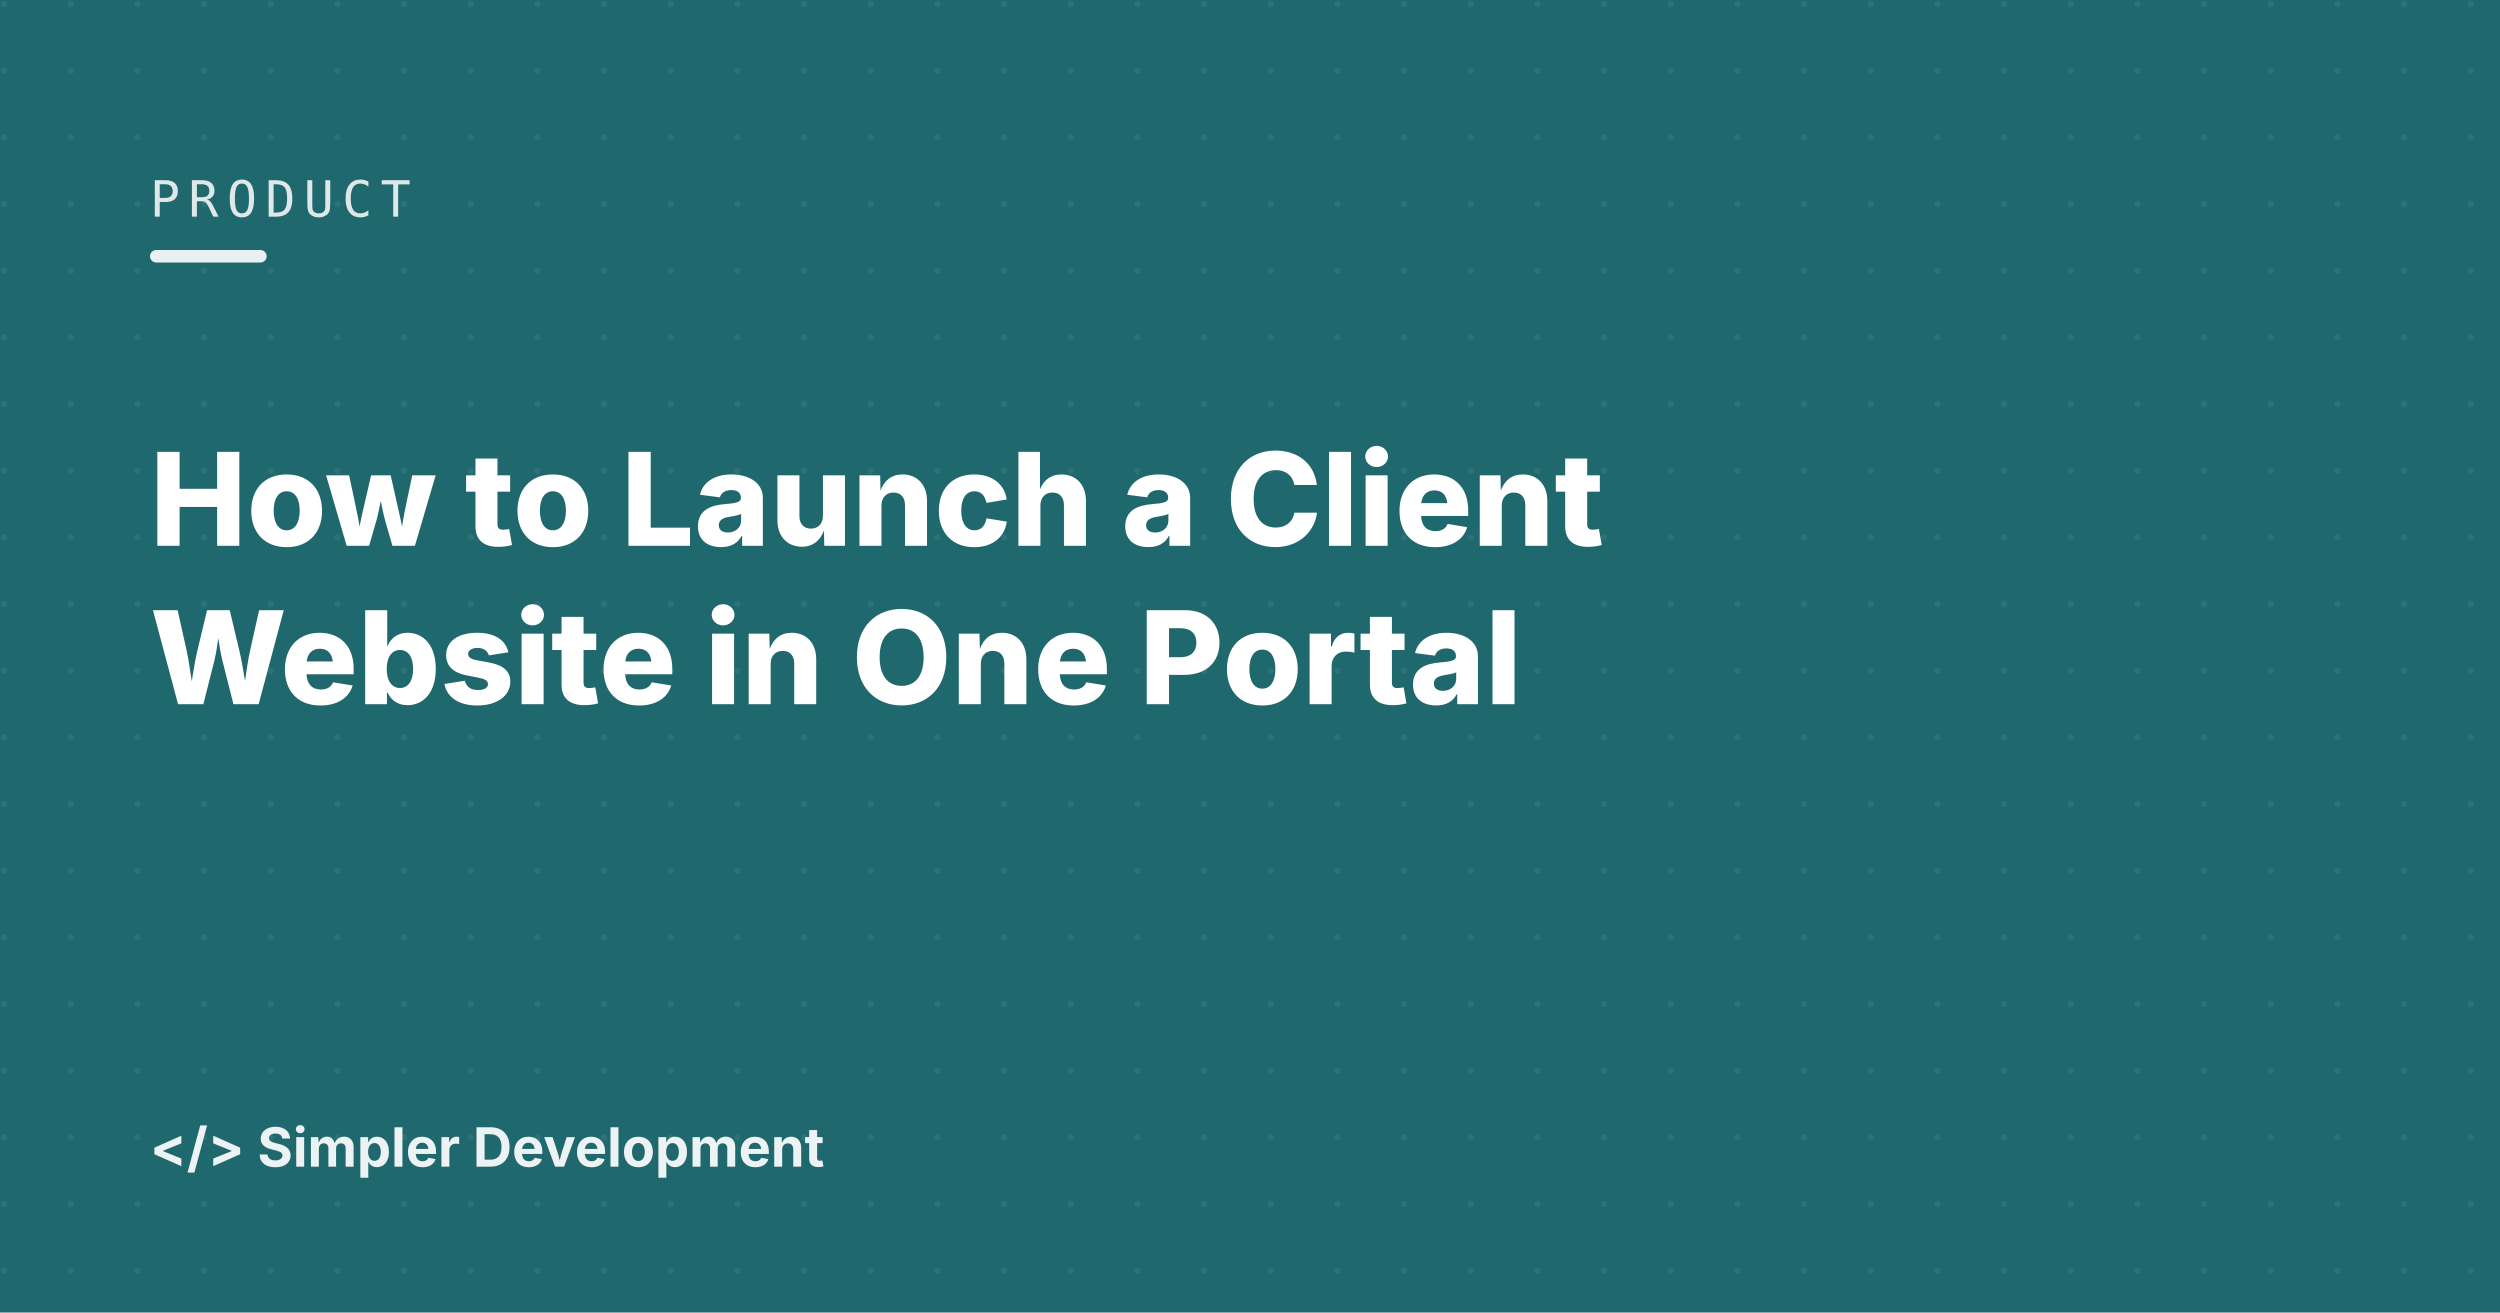
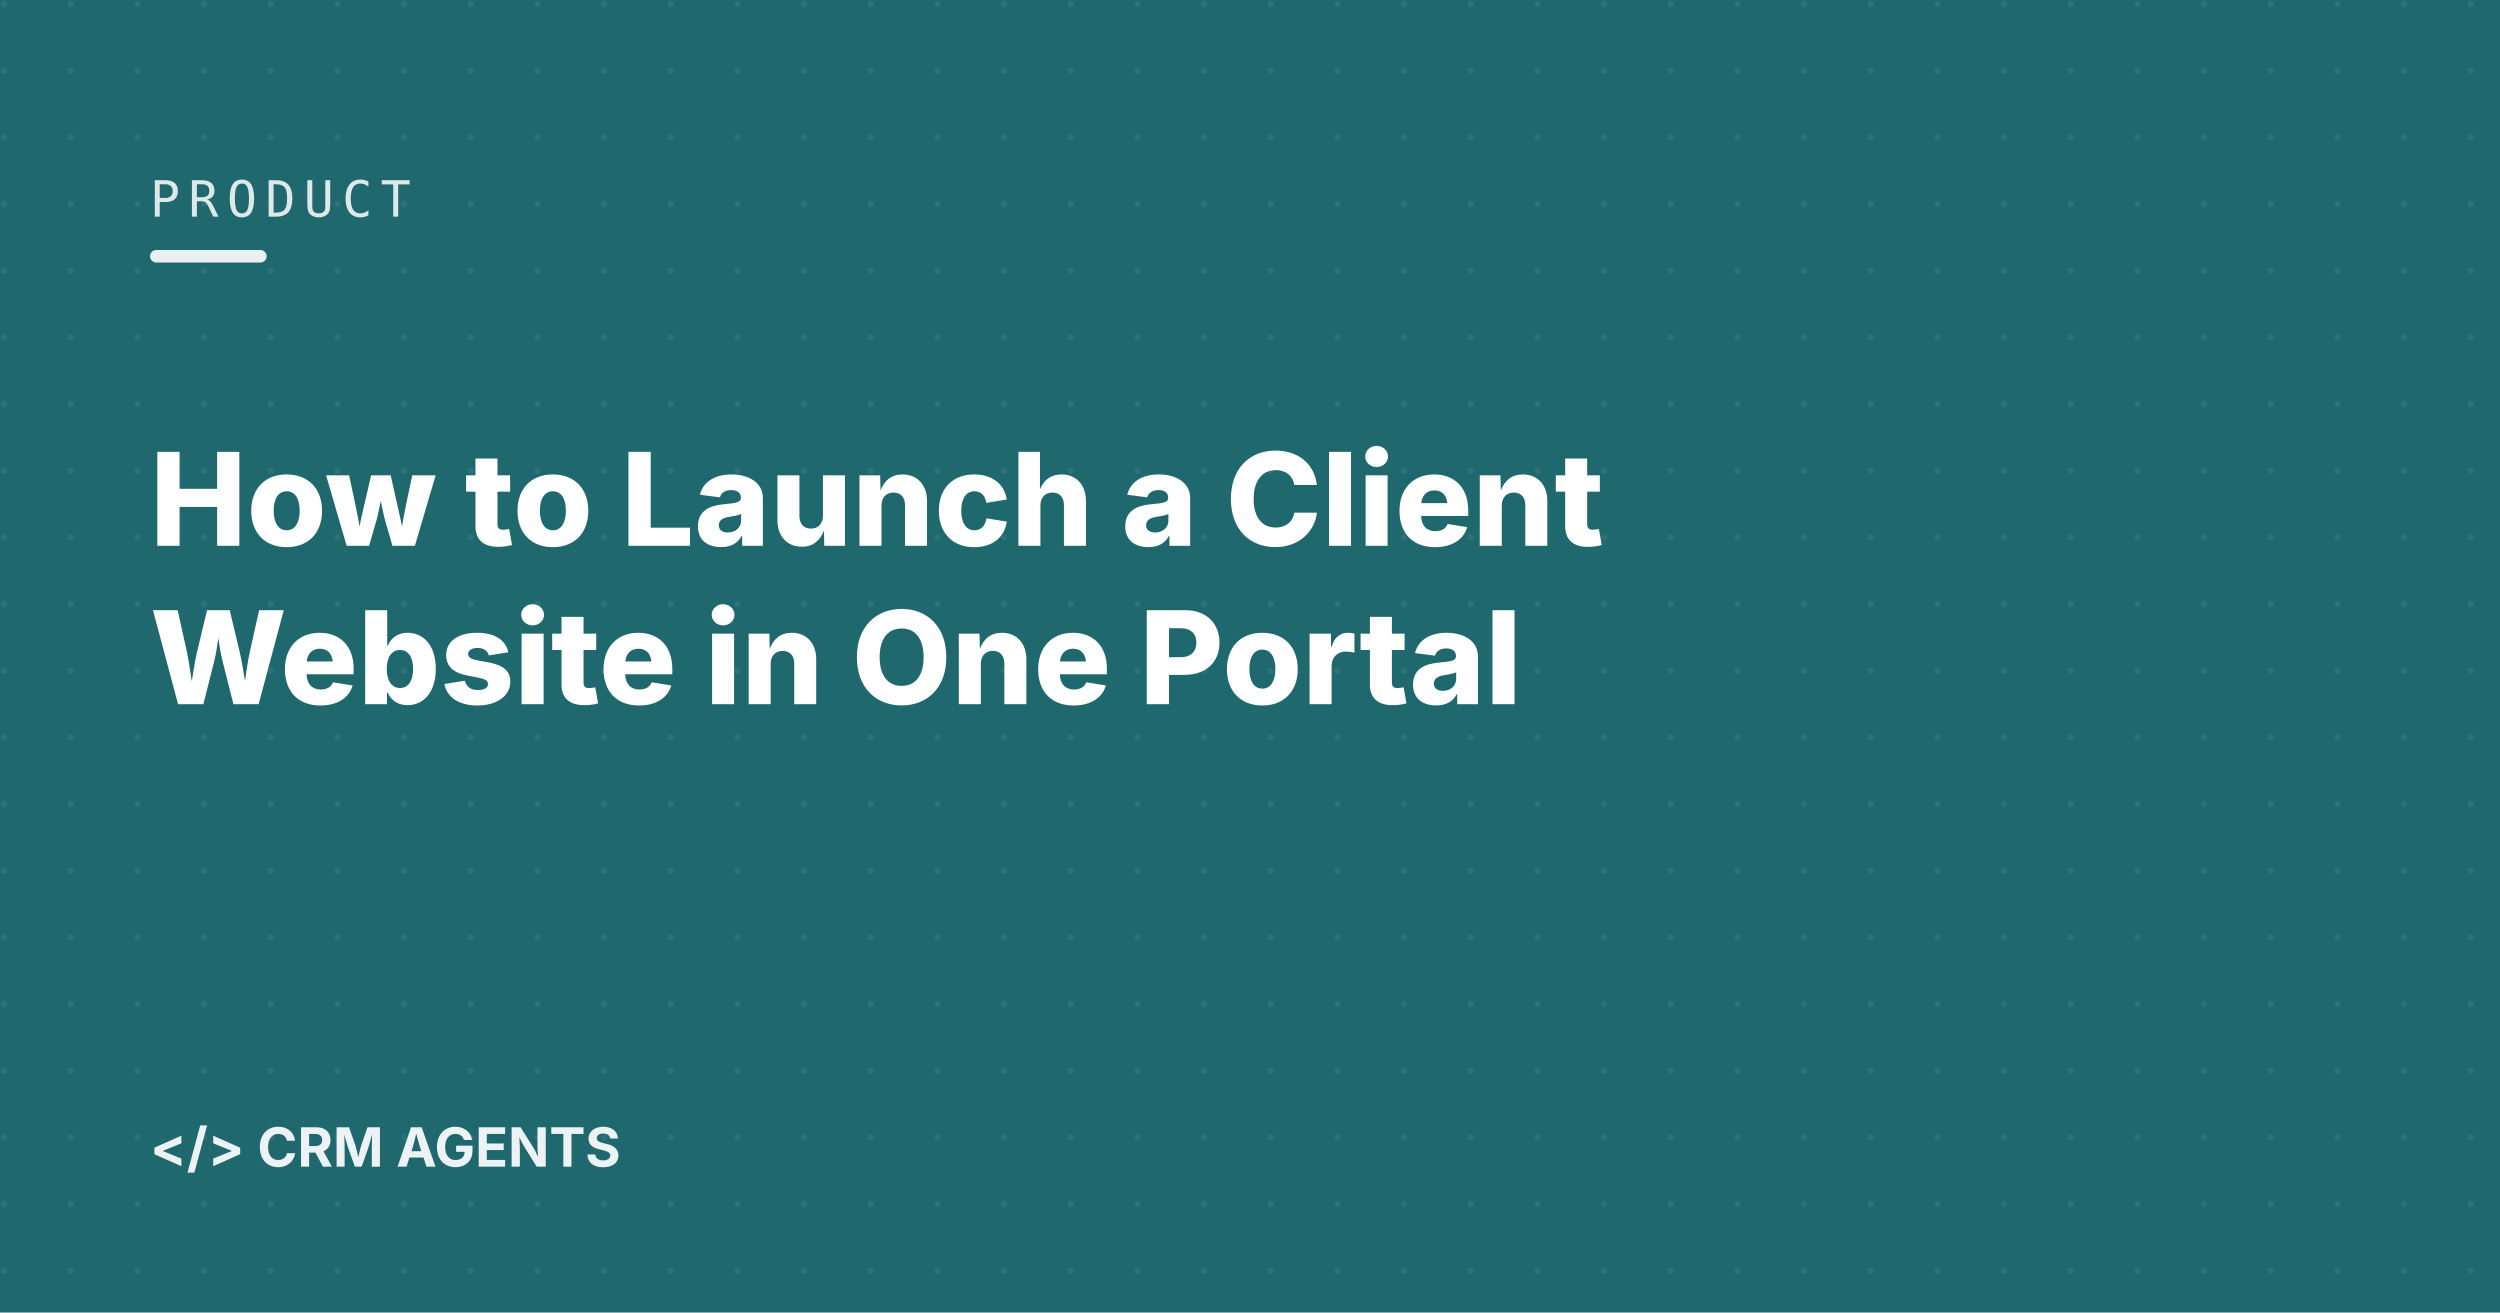
<svg xmlns="http://www.w3.org/2000/svg" width="1200" height="630" viewBox="0 0 1200 630" role="img" aria-label="How to Launch a Client Website in One Portal">
  <defs>
    <linearGradient id="bg" x1="0" y1="0" x2="1" y2="1">
      <stop offset="0" stop-color="#1F686E" />
      <stop offset="1" stop-color="#1F686E" />
    </linearGradient>
    <pattern id="dots" width="32" height="32" patternUnits="userSpaceOnUse">
      <circle cx="2" cy="2" r="1.5" fill="#ffffff" opacity="0.07" />
    </pattern>
  </defs>
  <rect width="1200" height="630" fill="url(#bg)" />
  <rect width="1200" height="630" fill="url(#dots)" />
  <rect x="72" y="120" width="56" height="6" rx="3" fill="#ffffff" opacity="0.9" />
  <text x="72" y="104" font-family="ui-monospace, SFMono-Regular, Menlo, monospace" font-size="24" letter-spacing="4" fill="#ffffff" opacity="0.85">PRODUCT</text>
  <text x="72" y="262" font-family="Inter, Segoe UI, system-ui, sans-serif" font-size="62" font-weight="800" fill="#ffffff">How to Launch a Client</text>
  <text x="72" y="338" font-family="Inter, Segoe UI, system-ui, sans-serif" font-size="62" font-weight="800" fill="#ffffff">Website in One Portal</text>
-   <text x="72" y="560" font-family="Inter, Segoe UI, system-ui, sans-serif" font-size="26" font-weight="700" fill="#ffffff" opacity="0.92">&lt;/&gt; Simpler Development</text>
+   <text x="72" y="560" font-family="Inter, Segoe UI, system-ui, sans-serif" font-size="26" font-weight="700" fill="#ffffff" opacity="0.92">&lt;/&gt; CRM AGENTS</text>
</svg>
